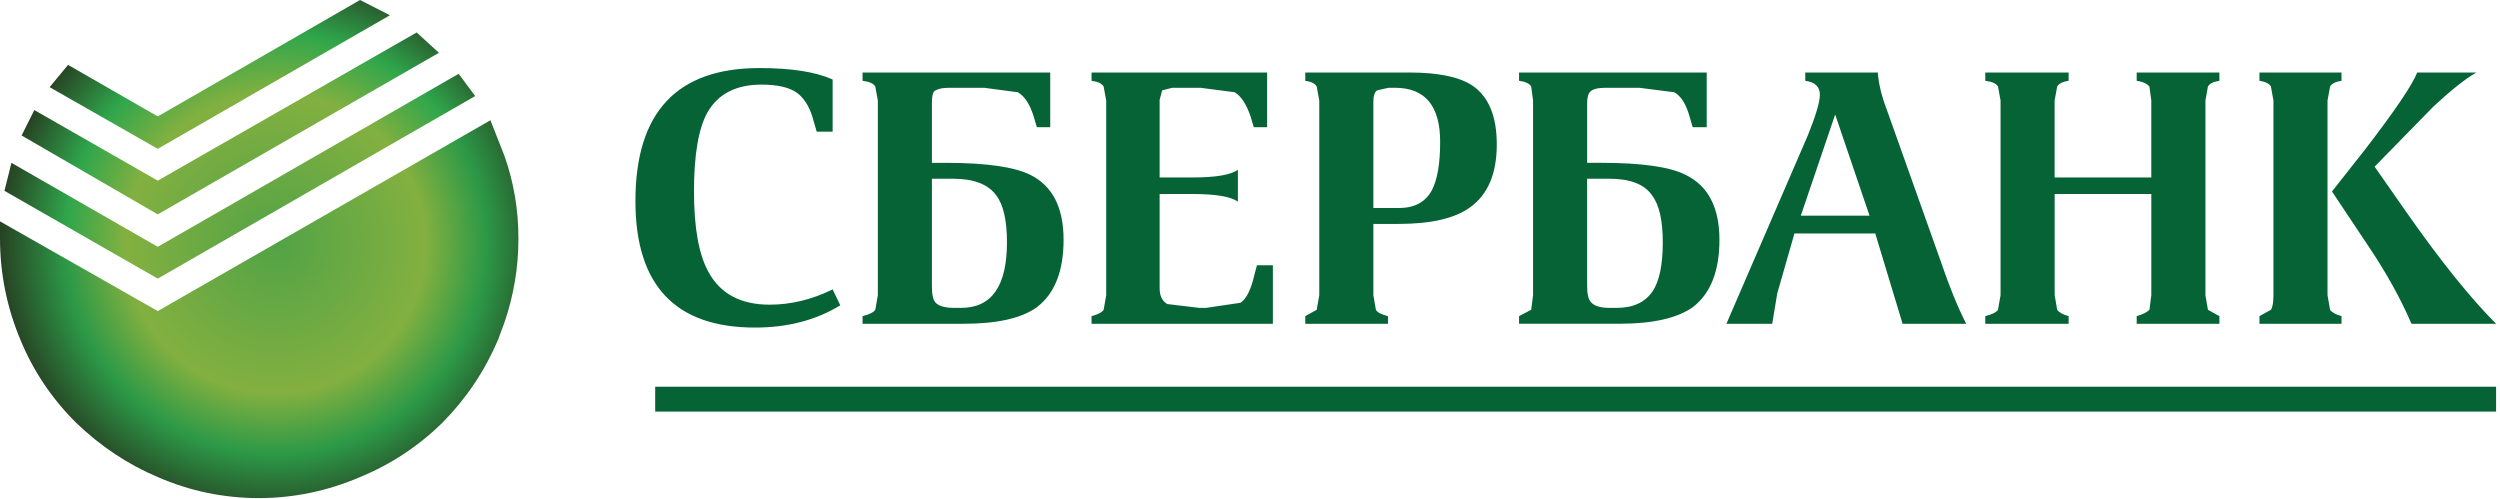
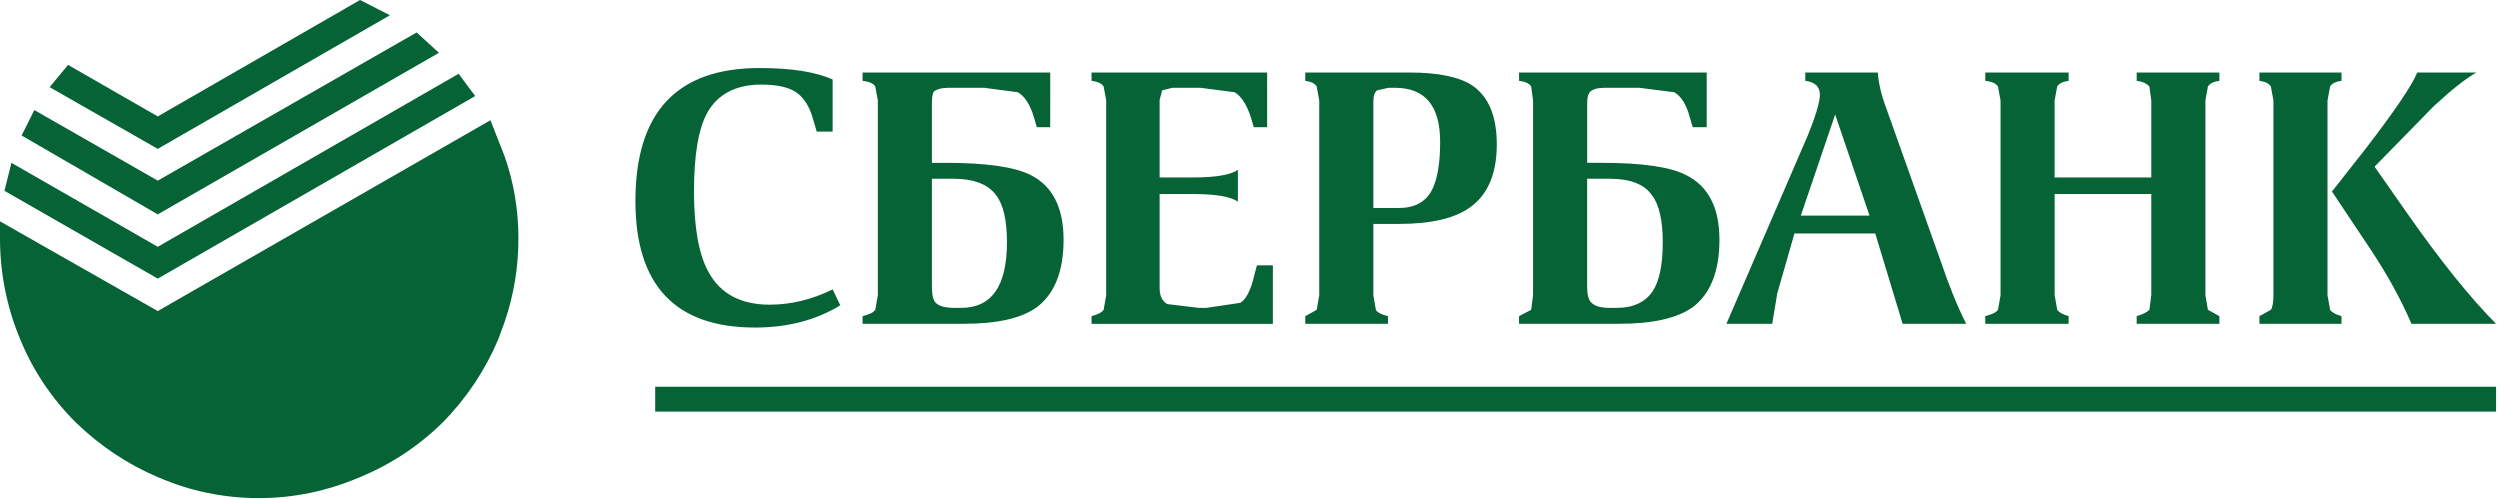
<svg xmlns="http://www.w3.org/2000/svg" version="1.1" id="Слой_1" x="0px" y="0px" width="116px" height="23.111px" viewBox="0 0 116 23.111" enable-background="new 0 0 116 23.111" xml:space="preserve">
-   <path fill="#056336" d="M112.159,3.365h2.745c-0.491,0.275-1.15,0.797-1.978,1.564l-2.744,2.804l1.505,2.155  c1.573,2.243,2.952,3.955,4.132,5.136h-3.926c-0.491-1.142-1.131-2.302-1.919-3.483l-1.77-2.656l1.535-1.948  C111.117,5.146,111.924,3.956,112.159,3.365L112.159,3.365z M107.997,4.663v9.033l0.119,0.679c0.078,0.116,0.255,0.216,0.53,0.294  v0.354h-3.808v-0.354l0.532-0.294c0.078-0.119,0.118-0.346,0.118-0.679V4.663l-0.118-0.649c-0.079-0.137-0.258-0.226-0.532-0.265  V3.365h3.808v0.384c-0.275,0.039-0.453,0.128-0.53,0.265L107.997,4.663z M102.332,4.663v9.033l0.116,0.679l0.532,0.294v0.354h-3.838  v-0.354c0.275-0.078,0.474-0.178,0.591-0.294l0.088-0.679V9.002h-4.485v4.694l0.118,0.679c0.078,0.116,0.254,0.216,0.53,0.294v0.354  h-3.867v-0.354c0.314-0.078,0.51-0.178,0.59-0.294l0.119-0.679V4.663l-0.119-0.649c-0.08-0.137-0.275-0.226-0.59-0.265V3.365h3.867  v0.384c-0.277,0.039-0.452,0.128-0.531,0.265l-0.119,0.649v3.571h4.486V4.663l-0.087-0.649c-0.117-0.137-0.315-0.226-0.591-0.265  V3.365h3.838v0.384c-0.277,0.039-0.453,0.128-0.532,0.265L102.332,4.663z M115.819,19.097H30.401v-1.151h85.418V19.097  L115.819,19.097z M83.765,3.749V3.365h3.365c0.039,0.531,0.178,1.102,0.413,1.712l2.479,6.966c0.413,1.22,0.816,2.213,1.211,2.981  h-2.952l-1.269-4.191h-3.75l-0.796,2.774l-0.235,1.417h-2.126l3.776-8.737c0.374-0.924,0.561-1.554,0.561-1.889  C84.445,4.024,84.217,3.808,83.765,3.749L83.765,3.749z M85.152,5.313l-1.594,4.693h3.188L85.152,5.313z M79.19,5.903h-0.648  l-0.148-0.501c-0.157-0.571-0.395-0.945-0.709-1.122l-1.623-0.207h-1.564c-0.354,0-0.589,0.06-0.708,0.177  c-0.098,0.098-0.146,0.275-0.146,0.531v2.774h0.648c1.89,0,3.198,0.187,3.927,0.561c1.042,0.511,1.563,1.515,1.563,3.01  c0,1.457-0.413,2.499-1.238,3.128c-0.729,0.512-1.86,0.768-3.396,0.768h-4.664v-0.354l0.563-0.294l0.087-0.679V4.663l-0.087-0.649  c-0.079-0.137-0.267-0.226-0.563-0.265V3.365h8.708V5.903z M73.643,8.294v4.988c0,0.394,0.068,0.648,0.205,0.768  c0.159,0.156,0.435,0.235,0.827,0.235h0.354c0.747,0,1.299-0.256,1.652-0.767c0.314-0.473,0.472-1.23,0.472-2.273  c0-1.023-0.167-1.75-0.501-2.185c-0.354-0.512-1.013-0.767-1.978-0.767H73.643L73.643,8.294z M69.451,6.7  c0,1.357-0.414,2.332-1.24,2.921c-0.708,0.513-1.811,0.768-3.306,0.768h-1.181v3.307l0.118,0.679  c0.059,0.116,0.244,0.216,0.56,0.294v0.354h-3.837v-0.354l0.53-0.294l0.119-0.679V4.663l-0.119-0.649  c-0.077-0.137-0.255-0.226-0.53-0.265V3.365h4.84c1.318,0,2.282,0.197,2.893,0.591C69.067,4.467,69.451,5.382,69.451,6.7z   M63.901,4.191c-0.118,0.079-0.177,0.256-0.177,0.532v4.929h1.181c0.728,0,1.239-0.276,1.535-0.827  c0.256-0.492,0.383-1.24,0.383-2.243c0-1.672-0.698-2.509-2.096-2.509h-0.295L63.901,4.191L63.901,4.191z M58.795,5.903h-0.62  l-0.148-0.501c-0.195-0.571-0.442-0.945-0.737-1.122l-1.595-0.207h-1.298l-0.472,0.118l-0.118,0.443v3.6h1.535  c1.062,0,1.761-0.117,2.096-0.354v1.476c-0.335-0.237-1.034-0.354-2.096-0.354h-1.535v4.369c0,0.354,0.118,0.6,0.354,0.737  l1.476,0.177h0.325l1.593-0.235c0.277-0.178,0.492-0.609,0.649-1.298l0.118-0.444h0.739v2.716h-8.413v-0.354  c0.295-0.078,0.482-0.178,0.561-0.294l0.119-0.679V4.663l-0.119-0.649c-0.079-0.137-0.265-0.226-0.561-0.265V3.365h8.146V5.903  L58.795,5.903z M48.73,5.903h-0.62l-0.148-0.501c-0.177-0.571-0.422-0.945-0.737-1.122l-1.564-0.207h-1.624  c-0.334,0-0.57,0.06-0.708,0.177C43.27,4.349,43.24,4.525,43.24,4.782v2.774h0.649c1.87,0,3.179,0.187,3.926,0.561  c1.023,0.511,1.535,1.515,1.535,3.01c0,1.457-0.414,2.499-1.24,3.128c-0.708,0.512-1.84,0.768-3.394,0.768h-4.693v-0.354  c0.315-0.078,0.512-0.178,0.59-0.294l0.119-0.679V4.663l-0.119-0.649c-0.078-0.137-0.274-0.226-0.59-0.265V3.365h8.708V5.903  L48.73,5.903z M36.983,4.309c-0.354-0.255-0.905-0.383-1.653-0.383c-1.181,0-2.017,0.433-2.509,1.298  c-0.413,0.748-0.62,1.968-0.62,3.66c0,1.693,0.227,2.941,0.679,3.748c0.55,1.003,1.495,1.505,2.833,1.505  c0.983,0,1.958-0.236,2.922-0.708l0.354,0.737c-1.122,0.688-2.44,1.033-3.955,1.033c-3.701,0-5.55-1.958-5.55-5.873  c0-4.112,1.918-6.168,5.755-6.168c1.476,0,2.607,0.177,3.395,0.53v2.42h-0.739l-0.206-0.708C37.534,4.91,37.298,4.545,36.983,4.309  L36.983,4.309z M43.24,8.294v4.988c0,0.394,0.059,0.648,0.177,0.768c0.158,0.156,0.443,0.235,0.856,0.235h0.325  c1.417,0,2.125-1.014,2.125-3.04c0-1.023-0.167-1.75-0.501-2.185c-0.374-0.512-1.043-0.767-2.007-0.767H43.24L43.24,8.294z" />
-   <radialGradient id="SVGID_1_" cx="-332.014" cy="286.269" r="1.106" gradientTransform="matrix(12.5 0 0 -12.5 4162.984 3589.703)" gradientUnits="userSpaceOnUse">
-     <stop offset="0" style="stop-color:#52A346" />
-     <stop offset="0.502" style="stop-color:#83B040" />
-     <stop offset="0.706" style="stop-color:#2FA64B" />
-     <stop offset="0.929" style="stop-color:#274123" />
-     <stop offset="0.933" style="stop-color:#274123" />
-   </radialGradient>
-   <path fill="url(#SVGID_1_)" d="M19.333,1.506l1.033,0.944L7.32,9.947L1.003,6.287l0.59-1.18L7.32,8.382L19.333,1.506z M16.706,0  l1.387,0.708L7.32,6.907L2.302,4.044l0.856-1.033L7.32,5.402L16.706,0z M21.281,3.424l0.768,1.033L7.32,12.928L0.207,8.855  l0.324-1.299l6.789,3.896L21.281,3.424z" />
-   <radialGradient id="SVGID_2_" cx="-332.014" cy="286.269" r="1.105" gradientTransform="matrix(12.5 0 0 -12.5 4162.984 3589.703)" gradientUnits="userSpaceOnUse">
-     <stop offset="0" style="stop-color:#52A346" />
-     <stop offset="0.502" style="stop-color:#83B040" />
-     <stop offset="0.706" style="stop-color:#2C9947" />
-     <stop offset="0.929" style="stop-color:#274123" />
-     <stop offset="0.933" style="stop-color:#274123" />
-   </radialGradient>
-   <path fill="url(#SVGID_2_)" d="M23.406,7.232c0.433,1.22,0.649,2.498,0.649,3.836c0,1.338-0.216,2.637-0.649,3.896l-0.295,0.797  c-0.605,1.43-1.477,2.731-2.568,3.837c-1.101,1.088-2.404,1.95-3.837,2.538c-1.515,0.65-3.08,0.975-4.693,0.975  c-1.633,0-3.197-0.324-4.692-0.975c-1.397-0.59-2.667-1.437-3.808-2.538c-1.122-1.122-1.977-2.4-2.567-3.837  C0.32,14.276,0,12.68,0,11.068v-0.797l7.32,4.162l15.436-8.854L23.406,7.232z" />
+   <path fill="#056336" d="M112.159,3.365h2.745c-0.491,0.275-1.15,0.797-1.979,1.564l-2.744,2.804l1.506,2.155  c1.572,2.242,2.951,3.954,4.131,5.136h-3.926c-0.49-1.143-1.131-2.302-1.918-3.483l-1.771-2.655l1.534-1.948  C111.117,5.146,111.924,3.956,112.159,3.365L112.159,3.365z M107.997,4.663v9.033l0.119,0.679c0.077,0.116,0.255,0.216,0.53,0.294  v0.354h-3.809v-0.354l0.532-0.294c0.077-0.119,0.118-0.346,0.118-0.679V4.663l-0.118-0.648c-0.079-0.138-0.259-0.227-0.532-0.266  V3.365h3.809v0.384c-0.275,0.039-0.453,0.128-0.53,0.266L107.997,4.663z M102.332,4.663v9.033l0.115,0.679l0.533,0.294v0.354h-3.838  v-0.354c0.274-0.078,0.474-0.178,0.59-0.294l0.088-0.679V9.002h-4.484v4.694l0.118,0.679c0.078,0.116,0.254,0.216,0.53,0.294v0.354  h-3.867v-0.354c0.314-0.078,0.51-0.178,0.59-0.294l0.119-0.679V4.663l-0.119-0.648c-0.08-0.138-0.275-0.227-0.59-0.266V3.365h3.867  v0.384c-0.277,0.039-0.453,0.128-0.531,0.266l-0.119,0.648v3.571h4.486V4.663l-0.088-0.648c-0.116-0.138-0.314-0.227-0.59-0.266  V3.365h3.838v0.384c-0.277,0.039-0.453,0.128-0.533,0.266L102.332,4.663z M115.818,19.097H30.401v-1.151h85.417V19.097  L115.818,19.097z M83.766,3.749V3.365h3.364c0.039,0.531,0.179,1.102,0.413,1.712l2.479,6.966c0.414,1.221,0.816,2.213,1.211,2.981  h-2.951l-1.27-4.191h-3.75l-0.796,2.774l-0.235,1.417h-2.125l3.775-8.737c0.374-0.924,0.561-1.554,0.561-1.889  C84.445,4.024,84.217,3.808,83.766,3.749L83.766,3.749z M85.152,5.313l-1.594,4.692h3.188L85.152,5.313z M79.189,5.903h-0.647  l-0.147-0.501c-0.158-0.571-0.396-0.945-0.709-1.122l-1.623-0.207h-1.564c-0.354,0-0.589,0.06-0.708,0.177  c-0.099,0.099-0.146,0.275-0.146,0.531v2.774h0.647c1.89,0,3.198,0.187,3.927,0.561c1.043,0.511,1.563,1.515,1.563,3.01  c0,1.457-0.413,2.499-1.238,3.128c-0.729,0.513-1.86,0.769-3.396,0.769h-4.664v-0.354l0.563-0.294l0.087-0.679V4.663l-0.087-0.648  c-0.079-0.138-0.268-0.227-0.563-0.266V3.365h8.707v2.538H79.189z M73.643,8.294v4.988c0,0.394,0.068,0.648,0.205,0.768  c0.159,0.156,0.436,0.235,0.827,0.235h0.354c0.746,0,1.299-0.256,1.652-0.767c0.313-0.474,0.471-1.23,0.471-2.273  c0-1.022-0.166-1.75-0.5-2.185c-0.354-0.513-1.014-0.768-1.979-0.768L73.643,8.294L73.643,8.294z M69.451,6.7  c0,1.357-0.414,2.332-1.24,2.921c-0.708,0.513-1.811,0.769-3.307,0.769h-1.18v3.307l0.117,0.679  c0.059,0.116,0.244,0.216,0.561,0.294v0.354h-3.838v-0.354l0.531-0.294l0.118-0.679V4.663l-0.118-0.648  c-0.078-0.138-0.256-0.227-0.531-0.266V3.365h4.84c1.318,0,2.283,0.197,2.894,0.591C69.066,4.467,69.451,5.382,69.451,6.7z   M63.9,4.191c-0.117,0.079-0.176,0.256-0.176,0.532v4.929h1.18c0.729,0,1.24-0.276,1.535-0.827c0.256-0.492,0.384-1.24,0.384-2.243  c0-1.672-0.698-2.509-2.097-2.509h-0.295L63.9,4.191L63.9,4.191z M58.795,5.903h-0.62l-0.148-0.501  c-0.195-0.571-0.442-0.945-0.737-1.122l-1.595-0.207h-1.298l-0.472,0.118l-0.118,0.442v3.601h1.535c1.062,0,1.761-0.117,2.096-0.354  v1.477c-0.335-0.237-1.034-0.354-2.096-0.354h-1.535v4.369c0,0.354,0.118,0.601,0.354,0.737l1.476,0.177h0.325l1.593-0.235  c0.277-0.178,0.492-0.608,0.649-1.298l0.118-0.443h0.739v2.716h-8.413V14.67c0.295-0.078,0.482-0.178,0.561-0.294l0.119-0.679V4.663  l-0.119-0.648c-0.079-0.138-0.265-0.227-0.561-0.266V3.365h8.146L58.795,5.903L58.795,5.903z M48.73,5.903h-0.62l-0.148-0.501  c-0.177-0.571-0.422-0.945-0.737-1.122l-1.564-0.207h-1.624c-0.334,0-0.57,0.06-0.708,0.177c-0.059,0.1-0.089,0.275-0.089,0.532  v2.774h0.649c1.87,0,3.179,0.187,3.926,0.561c1.023,0.511,1.535,1.515,1.535,3.01c0,1.457-0.414,2.499-1.24,3.128  c-0.708,0.513-1.84,0.769-3.394,0.769h-4.693v-0.354c0.315-0.078,0.512-0.178,0.59-0.294l0.119-0.679V4.663l-0.119-0.648  c-0.078-0.138-0.274-0.227-0.59-0.266V3.365h8.708L48.73,5.903L48.73,5.903z M36.983,4.309c-0.354-0.255-0.905-0.384-1.653-0.384  c-1.181,0-2.017,0.434-2.509,1.299c-0.413,0.748-0.62,1.968-0.62,3.659c0,1.693,0.227,2.941,0.679,3.748  c0.55,1.004,1.495,1.506,2.833,1.506c0.983,0,1.958-0.236,2.922-0.708l0.354,0.736c-1.122,0.688-2.44,1.033-3.955,1.033  c-3.701,0-5.55-1.958-5.55-5.873c0-4.112,1.918-6.168,5.755-6.168c1.476,0,2.607,0.177,3.395,0.53v2.42h-0.739L37.689,5.4  C37.534,4.91,37.298,4.545,36.983,4.309L36.983,4.309z M43.24,8.294v4.988c0,0.394,0.059,0.648,0.177,0.768  c0.158,0.156,0.443,0.235,0.856,0.235h0.325c1.417,0,2.125-1.014,2.125-3.04c0-1.022-0.167-1.75-0.501-2.185  c-0.374-0.513-1.043-0.768-2.007-0.768L43.24,8.294L43.24,8.294z" />
+   <path fill="#056336" d="M19.333,1.506l1.033,0.944L7.32,9.947l-6.317-3.66l0.59-1.18L7.32,8.382L19.333,1.506z M16.706,0  l1.387,0.708L7.32,6.907L2.302,4.044l0.856-1.032L7.32,5.402L16.706,0z M21.281,3.424l0.768,1.033L7.32,12.928L0.207,8.855  l0.324-1.299l6.789,3.896L21.281,3.424z" />
+   <path fill="#056336" d="M23.406,7.232c0.433,1.22,0.649,2.498,0.649,3.836s-0.216,2.637-0.649,3.896l-0.295,0.798  c-0.605,1.43-1.477,2.73-2.568,3.837c-1.101,1.088-2.404,1.949-3.837,2.538c-1.515,0.649-3.08,0.975-4.693,0.975  c-1.633,0-3.197-0.324-4.692-0.975c-1.397-0.591-2.667-1.438-3.808-2.538c-1.122-1.122-1.977-2.4-2.567-3.837  C0.32,14.276,0,12.68,0,11.068v-0.797l7.32,4.162l15.436-8.854L23.406,7.232z" />
</svg>
